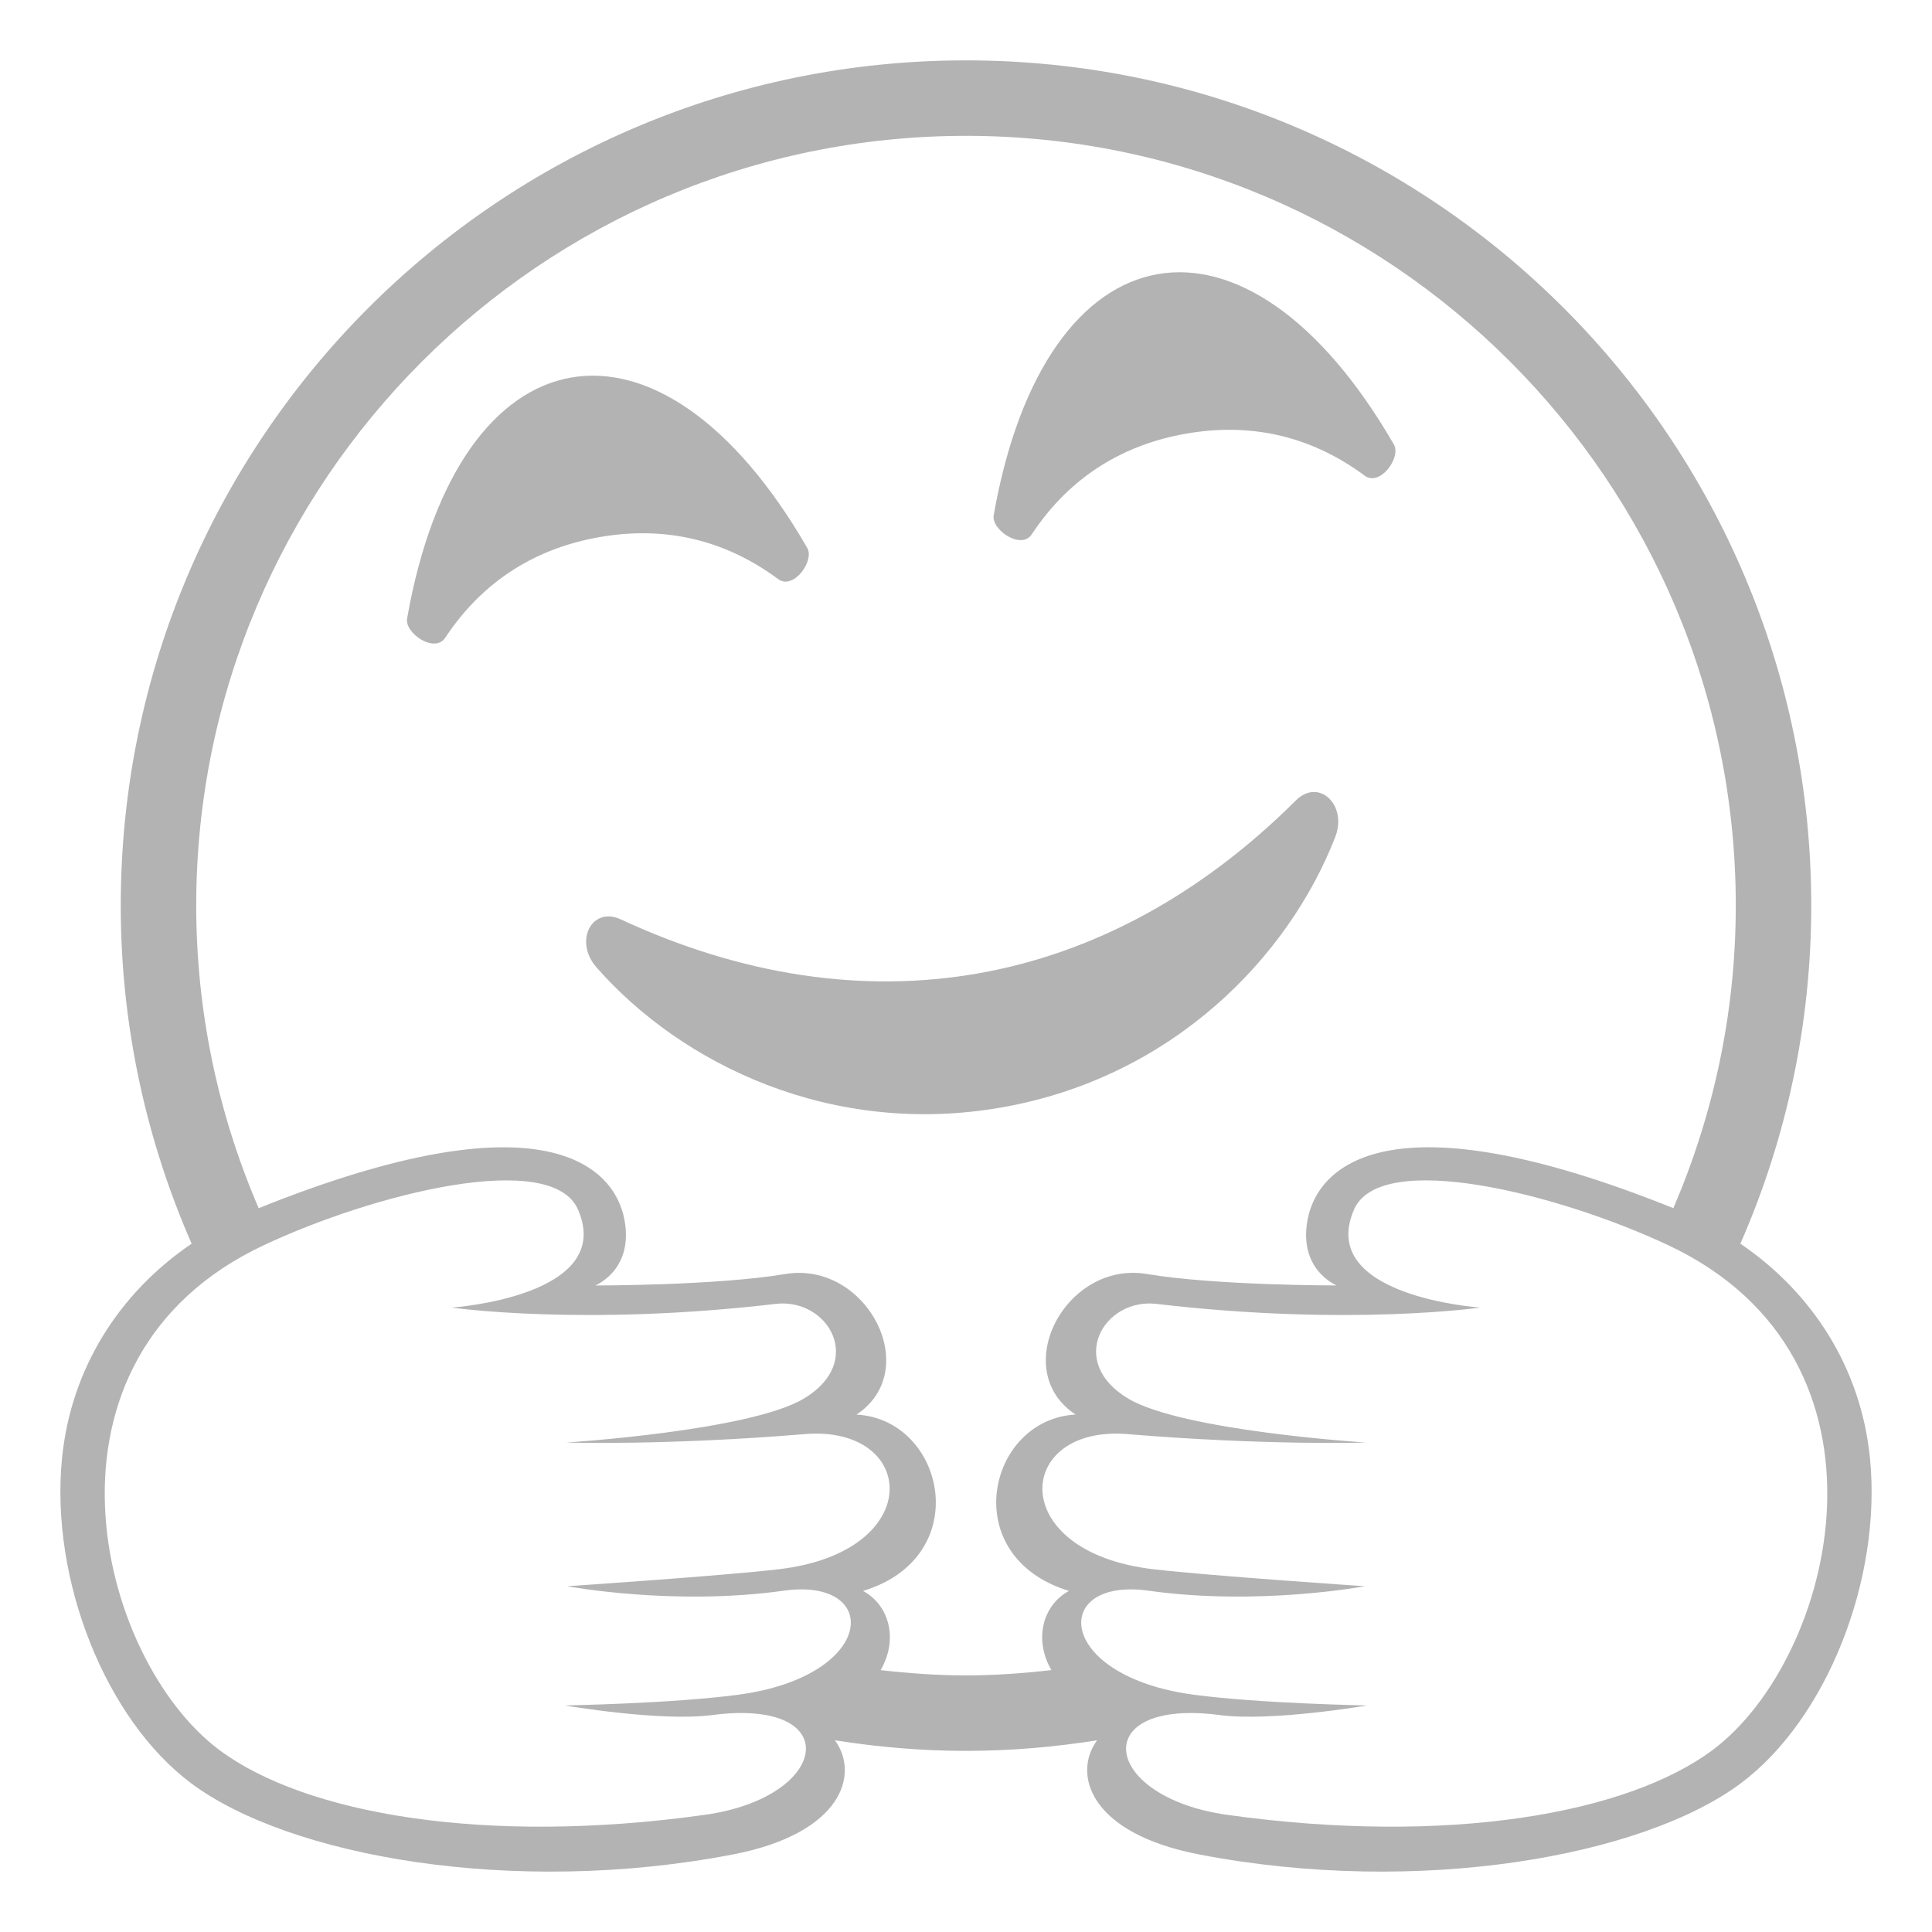
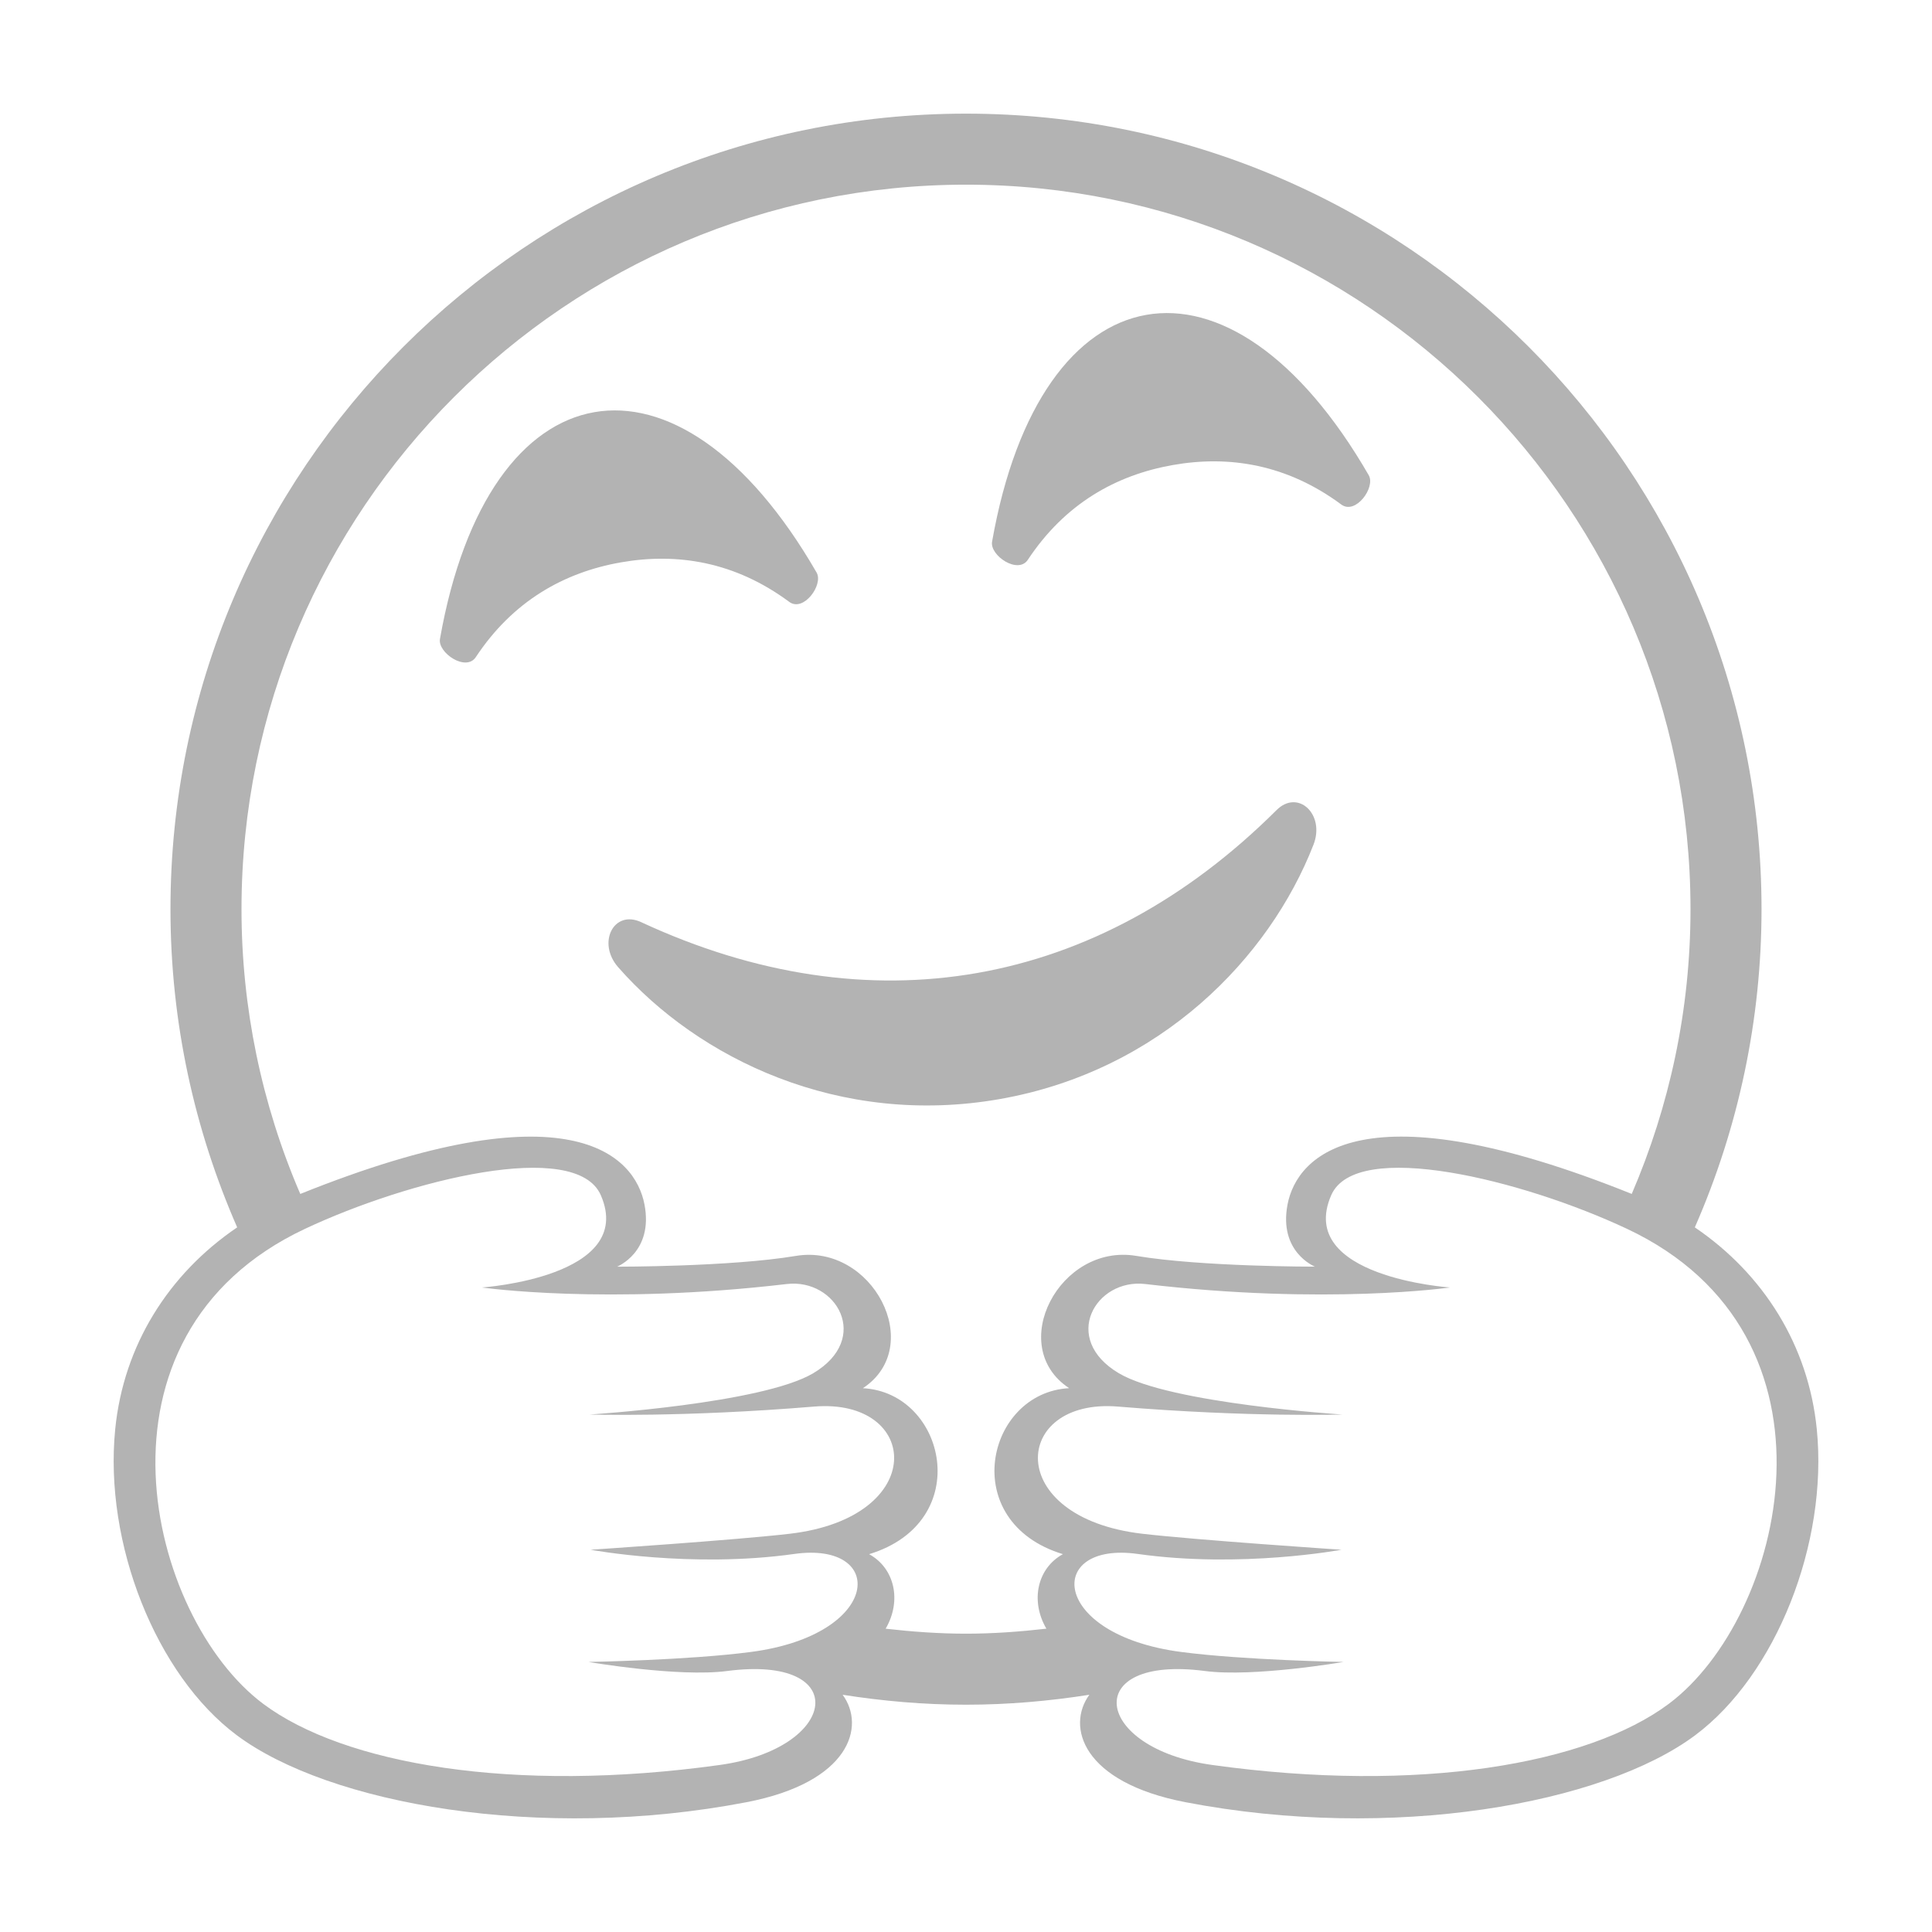
- <svg xmlns="http://www.w3.org/2000/svg" viewBox="0 0 64 64" fill="#b3b3b3">
+ <svg xmlns="http://www.w3.org/2000/svg" viewBox="-2 -2 68 68" fill="#b3b3b3">
  <path d="M25.777 19.183c.504.374 1.21-.6.966-1.029c-2.452-4.251-5.342-6.084-7.831-5.646c-2.488.438-4.576 3.15-5.427 7.983c-.081.486.915 1.161 1.262.637c1.304-1.972 3.101-2.98 5.097-3.333c2-.353 4.034-.019 5.933 1.388" />
  <path d="M34.177 17.702c1.304-1.972 3.099-2.98 5.099-3.334c2-.353 4.032-.018 5.932 1.389c.504.374 1.212-.6.968-1.029c-2.454-4.25-5.342-6.085-7.831-5.646c-2.488.438-4.576 3.15-5.427 7.983c-.086.487.912 1.161 1.259.637" />
  <path d="M44.231 27.729c.415-1.065-.546-1.97-1.303-1.214c-6.318 6.294-14.319 7.675-22.361 3.942c-.968-.451-1.563.728-.809 1.586c2.817 3.213 7.788 5.635 13.435 4.64c5.645-.995 9.488-4.97 11.038-8.954" />
  <path d="M61.945 48.302c-.293-2.939-1.868-5.457-4.293-7.103A27.86 27.86 0 0 0 60 30.001C60 14.536 47.464 2 32 2S4 14.536 4 30.001c0 3.984.847 7.768 2.348 11.198c-2.425 1.646-4 4.163-4.293 7.103c-.4 4.021 1.44 8.654 4.28 10.773c3.243 2.42 10.667 3.756 17.938 2.357c3.639-.7 4.203-2.665 3.385-3.782c1.416.223 2.863.35 4.342.35s2.926-.127 4.342-.35c-.818 1.117-.254 3.082 3.385 3.782c7.271 1.398 14.695.063 17.938-2.357c2.84-2.119 4.681-6.752 4.28-10.773M23.34 60.12c-7.296 1.017-13.241-.036-16.071-2.147C3.198 54.934.739 45.008 8.737 41.25c3.643-1.712 9.539-3.189 10.411-1.18c1.249 2.879-4.183 3.245-4.183 3.245s4.354.628 10.73-.122c1.739-.202 2.987 1.918.927 3.141c-1.801 1.069-7.864 1.452-7.864 1.452s3.263.104 7.895-.279c3.729-.311 4.062 3.901-.856 4.476c-1.894.222-7.008.563-7.008.563s3.526.661 7.168.148c3.253-.458 3.108 2.839-1.523 3.449c-2.205.291-5.721.352-5.721.352s3.158.544 4.878.319c4.405-.579 3.948 2.72-.251 3.306m5.832-4.795c.577-.991.313-2.133-.582-2.623c3.737-1.139 2.705-5.688-.219-5.842c2.235-1.475.334-5.107-2.361-4.656c-2.299.385-6.287.379-6.287.379c.006-.01 1.283-.514.96-2.193c-.335-1.735-2.643-4.176-12.114-.367A25.306 25.306 0 0 1 6.5 30.001C6.5 15.939 17.939 4.5 32 4.5s25.5 11.439 25.5 25.501c0 3.559-.745 6.942-2.068 10.021c-9.471-3.809-11.779-1.368-12.114.367c-.323 1.68.954 2.184.96 2.193c0 0-3.988.006-6.287-.379c-2.695-.451-4.597 3.182-2.361 4.656c-2.924.154-3.956 4.703-.219 5.842c-.895.49-1.159 1.632-.582 2.623c-.931.106-1.872.176-2.829.176s-1.898-.07-2.828-.175m27.559 2.648c-2.831 2.111-8.774 3.164-16.071 2.147c-4.199-.586-4.656-3.885-.249-3.306c1.72.225 4.878-.319 4.878-.319s-3.516-.061-5.721-.352c-4.632-.61-4.776-3.907-1.523-3.449c3.642.513 7.168-.148 7.168-.148s-5.114-.342-7.008-.563c-4.918-.574-4.586-4.786-.856-4.476c4.632.383 7.895.279 7.895.279s-6.063-.383-7.864-1.452c-2.061-1.223-.813-3.343.927-3.141c6.376.75 10.729.122 10.729.122s-5.432-.366-4.183-3.245c.872-2.01 6.769-.532 10.411 1.18c7.998 3.758 5.539 13.684 1.467 16.723" />
</svg>
